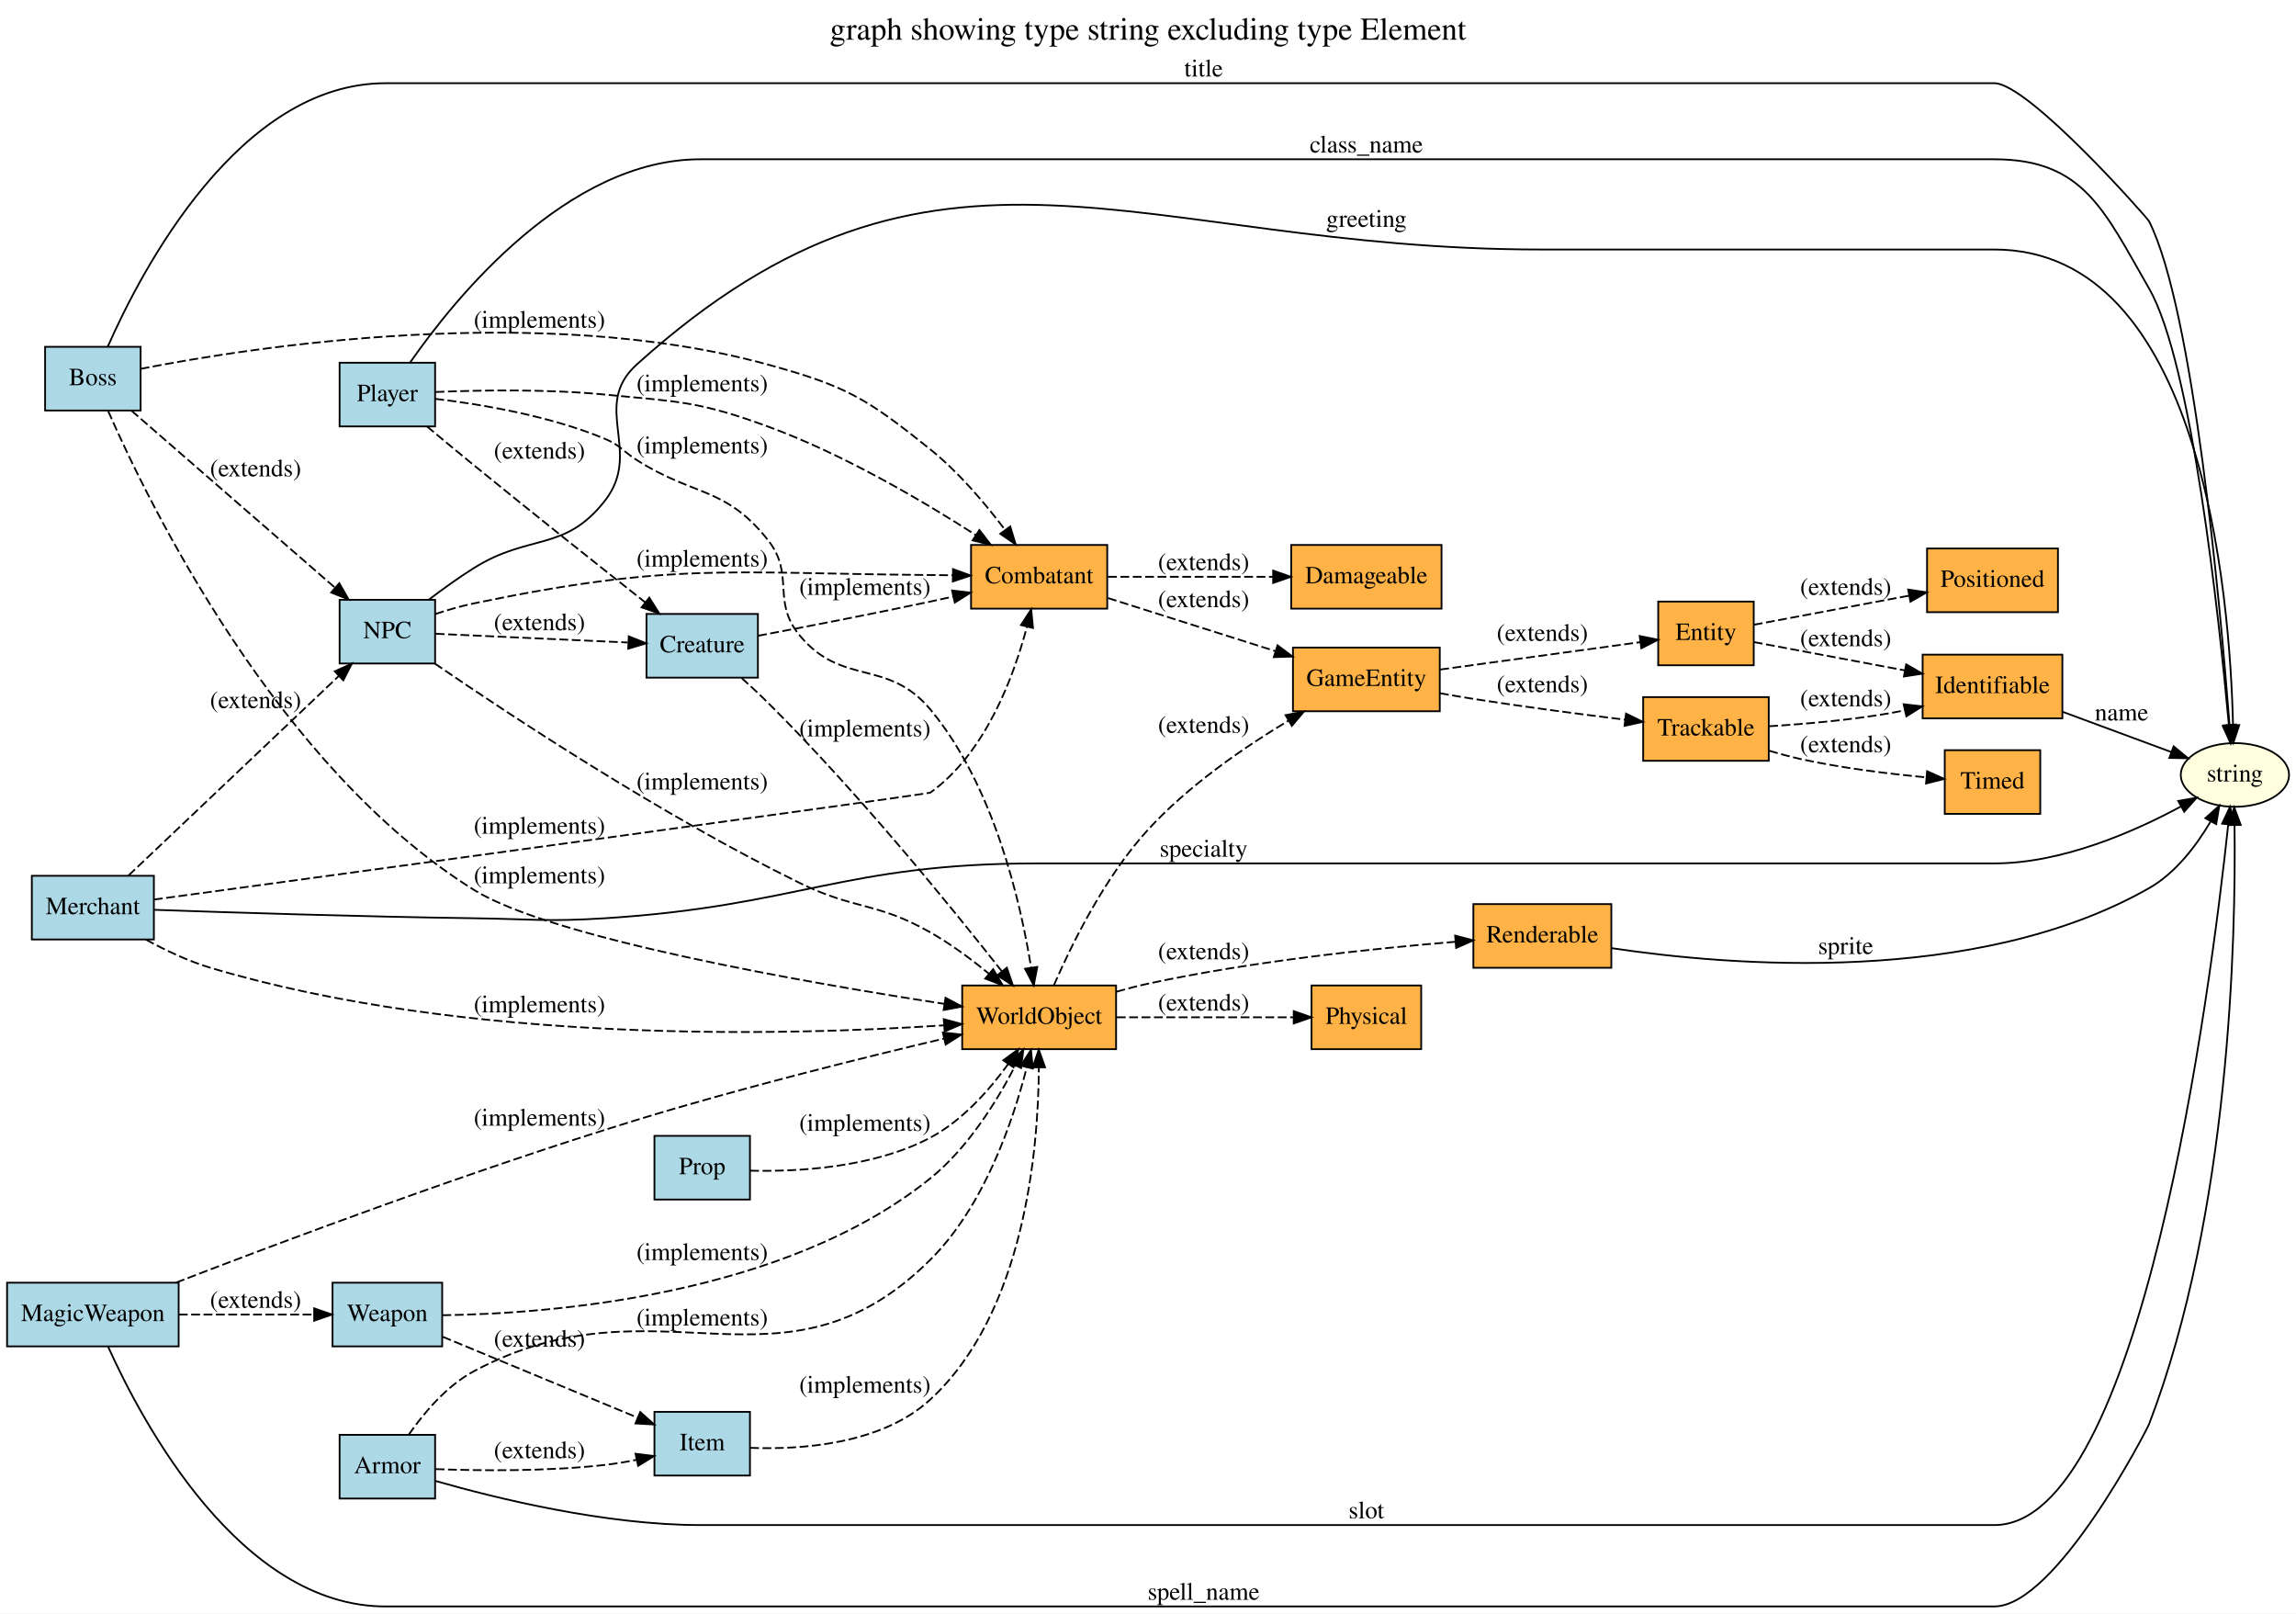
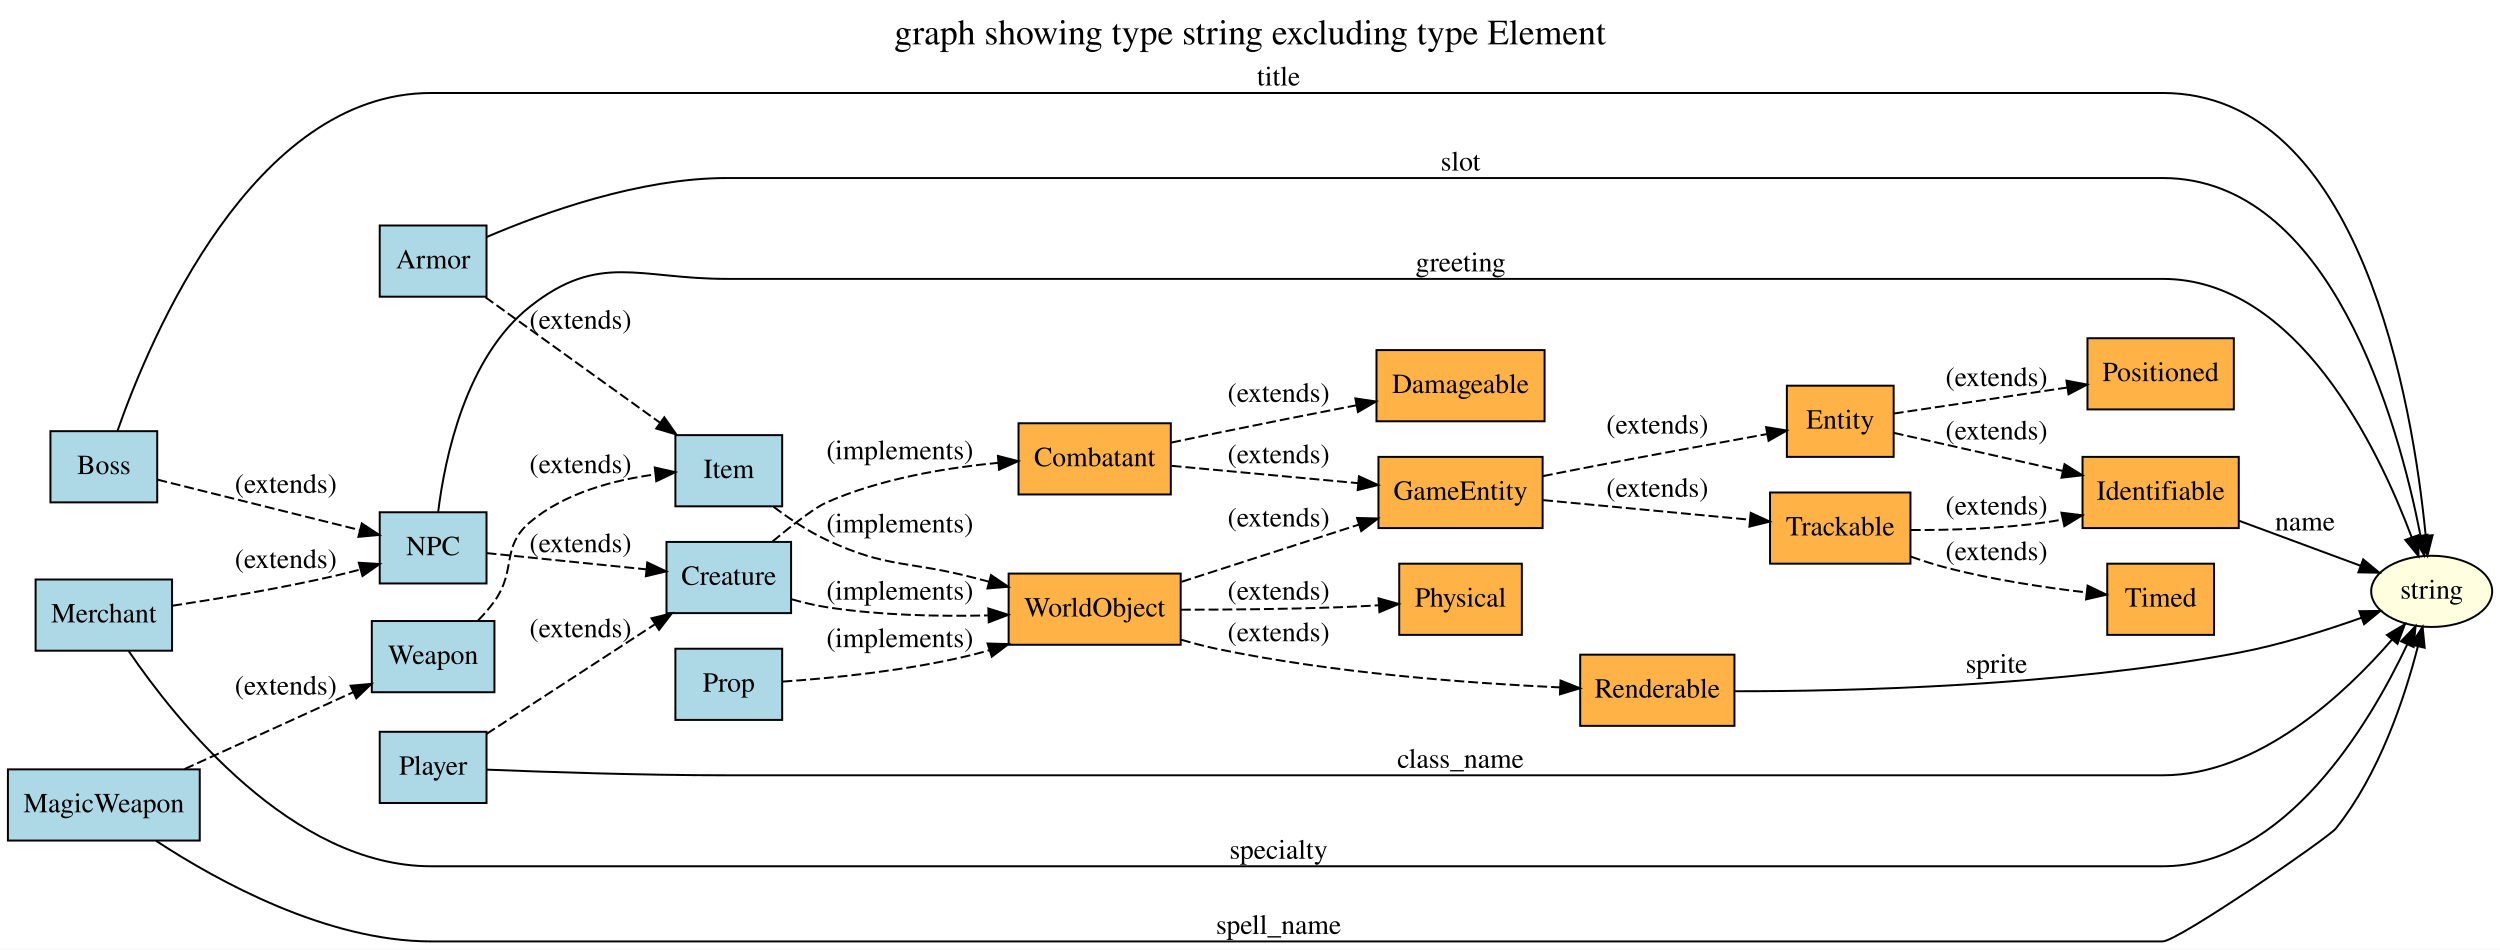
- <svg xmlns="http://www.w3.org/2000/svg" width="1298pt" height="912pt" viewBox="0.00 0.00 1298.09 912.00">
-   <g id="graph0" class="graph" transform="scale(1 1) rotate(0) translate(4 908)">
-     <polygon fill="white" stroke="transparent" points="-4,4 -4,-908 1294.09,-908 1294.09,4 -4,4" />
-     <text text-anchor="middle" x="645.05" y="-885.6" font-family="Times,serif" font-size="18.00">graph showing type string excluding type Element</text>
+ <svg xmlns="http://www.w3.org/2000/svg" width="1264pt" height="480pt" viewBox="0.00 0.00 1264.09 480.00">
+   <g id="graph0" class="graph" transform="scale(1 1) rotate(0) translate(4 476)">
+     <polygon fill="white" stroke="transparent" points="-4,4 -4,-476 1260.09,-476 1260.09,4 -4,4" />
+     <text text-anchor="middle" x="628.05" y="-453.6" font-family="Times,serif" font-size="18.00">graph showing type string excluding type Element</text>
    <g id="node1" class="node">
-       <polygon fill="#add8e6" stroke="black" points="242,-97 188,-97 188,-61 242,-61 242,-97" />
-       <text text-anchor="middle" x="215" y="-75.3" font-family="Times,serif" font-size="14.00">Armor</text>
+       <polygon fill="#add8e6" stroke="black" points="242,-362 188,-362 188,-326 242,-326 242,-362" />
+       <text text-anchor="middle" x="215" y="-340.3" font-family="Times,serif" font-size="14.00">Armor</text>
    </g>
    <g id="node9" class="node">
-       <polygon fill="#add8e6" stroke="black" points="420,-110 366,-110 366,-74 420,-74 420,-110" />
-       <text text-anchor="middle" x="393" y="-88.3" font-family="Times,serif" font-size="14.00">Item</text>
+       <polygon fill="#add8e6" stroke="black" points="391.5,-256 337.5,-256 337.5,-220 391.5,-220 391.5,-256" />
+       <text text-anchor="middle" x="364.5" y="-234.3" font-family="Times,serif" font-size="14.00">Item</text>
+     </g>
+     <g id="edge25" class="edge">
+       <path fill="none" stroke="black" stroke-dasharray="5,2" d="M241.36,-325.78C265.73,-308.26 302.74,-281.66 329.63,-262.34" />
+       <polygon fill="black" stroke="black" points="331.9,-265.02 337.98,-256.34 327.82,-259.33 331.9,-265.02" />
+       <text text-anchor="middle" x="289.5" y="-309.8" font-family="Times,serif" font-size="14.00">(extends)</text>
+     </g>
+     <g id="node22" class="node">
+       <ellipse fill="#ffffe0" stroke="black" cx="1225.55" cy="-177" rx="30.59" ry="18" />
+       <text text-anchor="middle" x="1225.55" y="-173.3" font-family="Times,serif" font-size="14.00">string</text>
+     </g>
+     <g id="edge3" class="edge">
+       <path fill="none" stroke="black" d="M242.01,-356.15C270.99,-368.55 319.57,-386 363.5,-386 363.5,-386 363.5,-386 1089.5,-386 1174.53,-386 1208.64,-262.47 1219.86,-205.35" />
+       <polygon fill="black" stroke="black" points="1223.37,-205.65 1221.76,-195.18 1216.49,-204.37 1223.37,-205.65" />
+       <text text-anchor="middle" x="734.5" y="-389.8" font-family="Times,serif" font-size="14.00">slot</text>
+     </g>
+     <g id="node2" class="node">
+       <polygon fill="#add8e6" stroke="black" points="75.5,-258 21.5,-258 21.5,-222 75.5,-222 75.5,-258" />
+       <text text-anchor="middle" x="48.5" y="-236.3" font-family="Times,serif" font-size="14.00">Boss</text>
+     </g>
+     <g id="node12" class="node">
+       <polygon fill="#add8e6" stroke="black" points="242,-217 188,-217 188,-181 242,-181 242,-217" />
+       <text text-anchor="middle" x="215" y="-195.3" font-family="Times,serif" font-size="14.00">NPC</text>
+     </g>
+     <g id="edge29" class="edge">
+       <path fill="none" stroke="black" stroke-dasharray="5,2" d="M75.57,-233.5C103.16,-226.63 146.91,-215.72 177.83,-208.01" />
+       <polygon fill="black" stroke="black" points="178.93,-211.35 187.78,-205.53 177.23,-204.56 178.93,-211.35" />
+       <text text-anchor="middle" x="140.5" y="-226.8" font-family="Times,serif" font-size="14.00">(extends)</text>
+     </g>
+     <g id="edge7" class="edge">
+       <path fill="none" stroke="black" d="M55.38,-258.12C71.98,-305.43 123.95,-429 214,-429 214,-429 214,-429 1089.5,-429 1190.12,-429 1216.07,-270.99 1222.51,-205.21" />
+       <polygon fill="black" stroke="black" points="1226.01,-205.4 1223.41,-195.12 1219.03,-204.77 1226.01,-205.4" />
+       <text text-anchor="middle" x="642.5" y="-432.8" font-family="Times,serif" font-size="14.00">title</text>
+     </g>
+     <g id="node3" class="node">
+       <polygon fill="#ffb347" stroke="black" points="588,-262 511,-262 511,-226 588,-226 588,-262" />
+       <text text-anchor="middle" x="549.5" y="-240.3" font-family="Times,serif" font-size="14.00">Combatant</text>
+     </g>
+     <g id="node5" class="node">
+       <polygon fill="#ffb347" stroke="black" points="777,-299 692,-299 692,-263 777,-263 777,-299" />
+       <text text-anchor="middle" x="734.5" y="-277.3" font-family="Times,serif" font-size="14.00">Damageable</text>
+     </g>
+     <g id="edge19" class="edge">
+       <path fill="none" stroke="black" stroke-dasharray="5,2" d="M588.24,-252.22C595.77,-253.83 603.63,-255.49 611,-257 634.18,-261.76 659.88,-266.83 681.72,-271.07" />
+       <polygon fill="black" stroke="black" points="681.31,-274.56 691.79,-273.02 682.64,-267.68 681.31,-274.56" />
+       <text text-anchor="middle" x="642.5" y="-272.8" font-family="Times,serif" font-size="14.00">(extends)</text>
+     </g>
+     <g id="node7" class="node">
+       <polygon fill="#ffb347" stroke="black" points="776,-245 693,-245 693,-209 776,-209 776,-245" />
+       <text text-anchor="middle" x="734.5" y="-223.3" font-family="Times,serif" font-size="14.00">GameEntity</text>
+     </g>
+     <g id="edge18" class="edge">
+       <path fill="none" stroke="black" stroke-dasharray="5,2" d="M588.42,-240.48C615.67,-237.95 652.71,-234.5 682.55,-231.73" />
+       <polygon fill="black" stroke="black" points="683.14,-235.19 692.77,-230.78 682.49,-228.22 683.14,-235.19" />
+       <text text-anchor="middle" x="642.5" y="-241.8" font-family="Times,serif" font-size="14.00">(extends)</text>
+     </g>
+     <g id="node4" class="node">
+       <polygon fill="#add8e6" stroke="black" points="396,-202 333,-202 333,-166 396,-166 396,-202" />
+       <text text-anchor="middle" x="364.5" y="-180.3" font-family="Times,serif" font-size="14.00">Creature</text>
+     </g>
+     <g id="edge21" class="edge">
+       <path fill="none" stroke="black" stroke-dasharray="5,2" d="M386.54,-202.18C396.73,-210.63 408.02,-219.38 414,-222 441.26,-233.96 474.21,-239.47 500.67,-241.99" />
+       <polygon fill="black" stroke="black" points="500.58,-245.5 510.84,-242.85 501.16,-238.52 500.58,-245.5" />
+       <text text-anchor="middle" x="451" y="-243.8" font-family="Times,serif" font-size="14.00">(implements)</text>
+     </g>
+     <g id="node21" class="node">
+       <polygon fill="#ffb347" stroke="black" points="593,-186 506,-186 506,-150 593,-150 593,-186" />
+       <text text-anchor="middle" x="549.5" y="-164.3" font-family="Times,serif" font-size="14.00">WorldObject</text>
+     </g>
+     <g id="edge22" class="edge">
+       <path fill="none" stroke="black" stroke-dasharray="5,2" d="M396.23,-173.02C402.06,-171.36 408.16,-169.9 414,-169 440.65,-164.87 470.63,-164.26 495.51,-164.84" />
+       <polygon fill="black" stroke="black" points="495.74,-168.35 505.84,-165.16 495.95,-161.35 495.74,-168.35" />
+       <text text-anchor="middle" x="451" y="-172.8" font-family="Times,serif" font-size="14.00">(implements)</text>
+     </g>
+     <g id="node6" class="node">
+       <polygon fill="#ffb347" stroke="black" points="953.5,-281 899.5,-281 899.5,-245 953.5,-245 953.5,-281" />
+       <text text-anchor="middle" x="926.5" y="-259.3" font-family="Times,serif" font-size="14.00">Entity</text>
+     </g>
+     <g id="node8" class="node">
+       <polygon fill="#ffb347" stroke="black" points="1128,-245 1049,-245 1049,-209 1128,-209 1128,-245" />
+       <text text-anchor="middle" x="1088.5" y="-223.3" font-family="Times,serif" font-size="14.00">Identifiable</text>
+     </g>
+     <g id="edge9" class="edge">
+       <path fill="none" stroke="black" stroke-dasharray="5,2" d="M953.56,-257.14C976.59,-251.95 1010.78,-244.26 1038.85,-237.95" />
+       <polygon fill="black" stroke="black" points="1039.9,-241.3 1048.89,-235.69 1038.36,-234.47 1039.9,-241.3" />
+       <text text-anchor="middle" x="1005.5" y="-253.8" font-family="Times,serif" font-size="14.00">(extends)</text>
+     </g>
+     <g id="node15" class="node">
+       <polygon fill="#ffb347" stroke="black" points="1125.5,-305 1051.5,-305 1051.5,-269 1125.5,-269 1125.5,-305" />
+       <text text-anchor="middle" x="1088.5" y="-283.3" font-family="Times,serif" font-size="14.00">Positioned</text>
+     </g>
+     <g id="edge10" class="edge">
+       <path fill="none" stroke="black" stroke-dasharray="5,2" d="M953.56,-266.91C977.22,-270.46 1012.66,-275.77 1041.15,-280.05" />
+       <polygon fill="black" stroke="black" points="1040.88,-283.55 1051.29,-281.57 1041.92,-276.62 1040.88,-283.55" />
+       <text text-anchor="middle" x="1005.5" y="-280.8" font-family="Times,serif" font-size="14.00">(extends)</text>
+     </g>
+     <g id="edge13" class="edge">
+       <path fill="none" stroke="black" stroke-dasharray="5,2" d="M776.13,-235.29C782.44,-236.55 788.9,-237.82 795,-239 826.95,-245.16 863.37,-251.83 889.6,-256.57" />
+       <polygon fill="black" stroke="black" points="889.01,-260.02 899.48,-258.35 890.26,-253.13 889.01,-260.02" />
+       <text text-anchor="middle" x="834" y="-256.8" font-family="Times,serif" font-size="14.00">(extends)</text>
+     </g>
+     <g id="node19" class="node">
+       <polygon fill="#ffb347" stroke="black" points="962,-227 891,-227 891,-191 962,-191 962,-227" />
+       <text text-anchor="middle" x="926.5" y="-205.3" font-family="Times,serif" font-size="14.00">Trackable</text>
+     </g>
+     <g id="edge14" class="edge">
+       <path fill="none" stroke="black" stroke-dasharray="5,2" d="M776.26,-223.14C806.92,-220.23 848.92,-216.25 880.56,-213.26" />
+       <polygon fill="black" stroke="black" points="881.23,-216.71 890.86,-212.28 880.57,-209.74 881.23,-216.71" />
+       <text text-anchor="middle" x="834" y="-224.8" font-family="Times,serif" font-size="14.00">(extends)</text>
+     </g>
+     <g id="edge1" class="edge">
+       <path fill="none" stroke="black" d="M1128.2,-212.67C1147.58,-205.5 1170.86,-196.88 1189.68,-189.91" />
+       <polygon fill="black" stroke="black" points="1190.91,-193.19 1199.07,-186.43 1188.48,-186.62 1190.91,-193.19" />
+       <text text-anchor="middle" x="1161.5" y="-207.8" font-family="Times,serif" font-size="14.00">name</text>
+     </g>
+     <g id="edge20" class="edge">
+       <path fill="none" stroke="black" stroke-dasharray="5,2" d="M387.11,-219.76C395.14,-213.71 404.6,-207.41 414,-203 444.75,-188.59 455.14,-192.56 488,-184 490.62,-183.32 493.3,-182.62 496.01,-181.91" />
+       <polygon fill="black" stroke="black" points="497.09,-185.24 505.87,-179.31 495.31,-178.47 497.09,-185.24" />
+       <text text-anchor="middle" x="451" y="-206.8" font-family="Times,serif" font-size="14.00">(implements)</text>
+     </g>
+     <g id="node10" class="node">
+       <polygon fill="#add8e6" stroke="black" points="97,-87 0,-87 0,-51 97,-51 97,-87" />
+       <text text-anchor="middle" x="48.5" y="-65.3" font-family="Times,serif" font-size="14.00">MagicWeapon</text>
+     </g>
+     <g id="node20" class="node">
+       <polygon fill="#add8e6" stroke="black" points="246,-162 184,-162 184,-126 246,-126 246,-162" />
+       <text text-anchor="middle" x="215" y="-140.3" font-family="Times,serif" font-size="14.00">Weapon</text>
+     </g>
+     <g id="edge28" class="edge">
+       <path fill="none" stroke="black" stroke-dasharray="5,2" d="M89.32,-87.16C115.23,-98.97 148.89,-114.31 174.7,-126.08" />
+       <polygon fill="black" stroke="black" points="173.27,-129.28 183.82,-130.24 176.18,-122.91 173.27,-129.28" />
+       <text text-anchor="middle" x="140.5" y="-124.8" font-family="Times,serif" font-size="14.00">(extends)</text>
+     </g>
+     <g id="edge6" class="edge">
+       <path fill="none" stroke="black" d="M74.9,-50.87C106.09,-30.43 161.35,0 214,0 214,0 214,0 1089.5,0 1097.32,0 1173.38,-52.51 1177,-57 1198.98,-84.31 1211.85,-123.06 1218.54,-149.06" />
+       <polygon fill="black" stroke="black" points="1215.2,-150.13 1220.96,-159.02 1222,-148.48 1215.2,-150.13" />
+       <text text-anchor="middle" x="642.5" y="-3.8" font-family="Times,serif" font-size="14.00">spell_name</text>
+     </g>
+     <g id="node11" class="node">
+       <polygon fill="#add8e6" stroke="black" points="83,-183 14,-183 14,-147 83,-147 83,-183" />
+       <text text-anchor="middle" x="48.5" y="-161.3" font-family="Times,serif" font-size="14.00">Merchant</text>
+     </g>
+     <g id="edge30" class="edge">
+       <path fill="none" stroke="black" stroke-dasharray="5,2" d="M83.1,-169.73C106.48,-173.28 138.31,-178.61 166,-185 169.93,-185.91 174.02,-186.95 178.07,-188.04" />
+       <polygon fill="black" stroke="black" points="177.41,-191.49 187.98,-190.83 179.3,-184.75 177.41,-191.49" />
+       <text text-anchor="middle" x="140.5" y="-188.8" font-family="Times,serif" font-size="14.00">(extends)</text>
+     </g>
+     <g id="edge8" class="edge">
+       <path fill="none" stroke="black" d="M61.08,-146.8C85.03,-111.69 143.64,-38 214,-38 214,-38 214,-38 1089.5,-38 1151.36,-38 1194.02,-109.68 1213.15,-150.1" />
+       <polygon fill="black" stroke="black" points="1210.06,-151.76 1217.4,-159.4 1216.43,-148.85 1210.06,-151.76" />
+       <text text-anchor="middle" x="642.5" y="-41.8" font-family="Times,serif" font-size="14.00">specialty</text>
    </g>
    <g id="edge26" class="edge">
-       <path fill="none" stroke="black" stroke-dasharray="5,2" d="M242.28,-77.63C267.05,-76.71 305.17,-76.26 338,-80 343.87,-80.67 350.03,-81.71 356.01,-82.9" />
-       <polygon fill="black" stroke="black" points="355.31,-86.33 365.82,-85.02 356.78,-79.49 355.31,-86.33" />
-       <text text-anchor="middle" x="301" y="-83.8" font-family="Times,serif" font-size="14.00">(extends)</text>
-     </g>
-     <g id="node21" class="node">
-       <polygon fill="#ffb347" stroke="black" points="627,-351 540,-351 540,-315 627,-315 627,-351" />
-       <text text-anchor="middle" x="583.5" y="-329.3" font-family="Times,serif" font-size="14.00">WorldObject</text>
+       <path fill="none" stroke="black" stroke-dasharray="5,2" d="M242.03,-196.35C264.35,-194.08 296.88,-190.78 322.66,-188.15" />
+       <polygon fill="black" stroke="black" points="323.29,-191.61 332.89,-187.11 322.58,-184.64 323.29,-191.61" />
+       <text text-anchor="middle" x="289.5" y="-196.8" font-family="Times,serif" font-size="14.00">(extends)</text>
+     </g>
+     <g id="edge4" class="edge">
+       <path fill="none" stroke="black" d="M217.56,-217.26C220.94,-244.51 231.48,-295.34 264,-321 299.06,-348.66 318.84,-335 363.5,-335 363.5,-335 363.5,-335 1089.5,-335 1157.43,-335 1198.49,-249.55 1215.45,-204.33" />
+       <polygon fill="black" stroke="black" points="1218.79,-205.41 1218.89,-194.82 1212.2,-203.03 1218.79,-205.41" />
+       <text text-anchor="middle" x="734.5" y="-338.8" font-family="Times,serif" font-size="14.00">greeting</text>
+     </g>
+     <g id="node13" class="node">
+       <polygon fill="#ffb347" stroke="black" points="765.5,-191 703.5,-191 703.5,-155 765.5,-155 765.5,-191" />
+       <text text-anchor="middle" x="734.5" y="-169.3" font-family="Times,serif" font-size="14.00">Physical</text>
+     </g>
+     <g id="node14" class="node">
+       <polygon fill="#add8e6" stroke="black" points="242,-106 188,-106 188,-70 242,-70 242,-106" />
+       <text text-anchor="middle" x="215" y="-84.3" font-family="Times,serif" font-size="14.00">Player</text>
    </g>
    <g id="edge27" class="edge">
-       <path fill="none" stroke="black" stroke-dasharray="5,2" d="M227.1,-97.11C235.61,-109.35 248.51,-124.72 264,-133 368.1,-188.65 438.3,-112.78 522,-196 552.35,-226.17 568.68,-274.18 576.48,-304.62" />
-       <polygon fill="black" stroke="black" points="573.13,-305.69 578.89,-314.59 579.94,-304.05 573.13,-305.69" />
-       <text text-anchor="middle" x="393" y="-158.8" font-family="Times,serif" font-size="14.00">(implements)</text>
-     </g>
-     <g id="node22" class="node">
-       <ellipse fill="#ffffe0" stroke="black" cx="1259.55" cy="-470" rx="30.59" ry="18" />
-       <text text-anchor="middle" x="1259.55" y="-466.3" font-family="Times,serif" font-size="14.00">string</text>
-     </g>
-     <g id="edge3" class="edge">
-       <path fill="none" stroke="black" d="M242.25,-70.93C276.39,-61.16 338.06,-46 392,-46 392,-46 392,-46 1123.5,-46 1206.91,-46 1245.69,-347.65 1255.79,-442.09" />
-       <polygon fill="black" stroke="black" points="1252.31,-442.47 1256.83,-452.05 1259.27,-441.74 1252.31,-442.47" />
-       <text text-anchor="middle" x="768.5" y="-49.8" font-family="Times,serif" font-size="14.00">slot</text>
-     </g>
-     <g id="node2" class="node">
-       <polygon fill="#add8e6" stroke="black" points="75.5,-712 21.5,-712 21.5,-676 75.5,-676 75.5,-712" />
-       <text text-anchor="middle" x="48.5" y="-690.3" font-family="Times,serif" font-size="14.00">Boss</text>
-     </g>
-     <g id="node3" class="node">
-       <polygon fill="#ffb347" stroke="black" points="622,-600 545,-600 545,-564 622,-564 622,-600" />
-       <text text-anchor="middle" x="583.5" y="-578.3" font-family="Times,serif" font-size="14.00">Combatant</text>
-     </g>
-     <g id="edge37" class="edge">
-       <path fill="none" stroke="black" stroke-dasharray="5,2" d="M75.5,-699.54C137.99,-711.78 300.96,-737.38 430,-702 474.48,-689.81 486.04,-682.87 522,-654 538.18,-641.01 553.2,-623.18 564.23,-608.51" />
-       <polygon fill="black" stroke="black" points="567.16,-610.44 570.24,-600.3 561.51,-606.3 567.16,-610.44" />
-       <text text-anchor="middle" x="301" y="-722.8" font-family="Times,serif" font-size="14.00">(implements)</text>
-     </g>
-     <g id="node12" class="node">
-       <polygon fill="#add8e6" stroke="black" points="242,-569 188,-569 188,-533 242,-533 242,-569" />
-       <text text-anchor="middle" x="215" y="-547.3" font-family="Times,serif" font-size="14.00">NPC</text>
-     </g>
-     <g id="edge36" class="edge">
-       <path fill="none" stroke="black" stroke-dasharray="5,2" d="M70.33,-675.89C99.42,-650.6 152.33,-604.61 185.18,-576.05" />
-       <polygon fill="black" stroke="black" points="187.83,-578.39 193.08,-569.19 183.23,-573.11 187.83,-578.39" />
-       <text text-anchor="middle" x="140.5" y="-638.8" font-family="Times,serif" font-size="14.00">(extends)</text>
-     </g>
-     <g id="edge38" class="edge">
-       <path fill="none" stroke="black" stroke-dasharray="5,2" d="M57.16,-675.7C79.96,-623.65 152.83,-474.11 264,-405 307.94,-377.68 451.18,-352.71 529.75,-340.63" />
-       <polygon fill="black" stroke="black" points="530.56,-344.05 539.92,-339.08 529.51,-337.13 530.56,-344.05" />
-       <text text-anchor="middle" x="301" y="-408.8" font-family="Times,serif" font-size="14.00">(implements)</text>
-     </g>
-     <g id="edge7" class="edge">
-       <path fill="none" stroke="black" d="M56.97,-712.19C76.08,-755.47 131.18,-861 214,-861 214,-861 214,-861 1123.5,-861 1142.84,-861 1210.12,-784.75 1211,-783 1236.13,-733.28 1251.28,-566.04 1256.49,-498.57" />
-       <polygon fill="black" stroke="black" points="1260.01,-498.51 1257.27,-488.27 1253.03,-497.98 1260.01,-498.51" />
-       <text text-anchor="middle" x="676.5" y="-864.8" font-family="Times,serif" font-size="14.00">title</text>
-     </g>
-     <g id="node5" class="node">
-       <polygon fill="#ffb347" stroke="black" points="811,-600 726,-600 726,-564 811,-564 811,-600" />
-       <text text-anchor="middle" x="768.5" y="-578.3" font-family="Times,serif" font-size="14.00">Damageable</text>
-     </g>
-     <g id="edge19" class="edge">
-       <path fill="none" stroke="black" stroke-dasharray="5,2" d="M622.42,-582C649.39,-582 685.95,-582 715.62,-582" />
-       <polygon fill="black" stroke="black" points="715.8,-585.5 725.8,-582 715.8,-578.5 715.8,-585.5" />
-       <text text-anchor="middle" x="676.5" y="-585.8" font-family="Times,serif" font-size="14.00">(extends)</text>
-     </g>
-     <g id="node7" class="node">
-       <polygon fill="#ffb347" stroke="black" points="810,-542 727,-542 727,-506 810,-506 810,-542" />
-       <text text-anchor="middle" x="768.5" y="-520.3" font-family="Times,serif" font-size="14.00">GameEntity</text>
-     </g>
-     <g id="edge18" class="edge">
-       <path fill="none" stroke="black" stroke-dasharray="5,2" d="M622.42,-569.98C649.79,-561.31 687.04,-549.5 716.94,-540.03" />
-       <polygon fill="black" stroke="black" points="718.3,-543.27 726.77,-536.91 716.18,-536.59 718.3,-543.27" />
-       <text text-anchor="middle" x="676.5" y="-564.8" font-family="Times,serif" font-size="14.00">(extends)</text>
-     </g>
-     <g id="node4" class="node">
-       <polygon fill="#add8e6" stroke="black" points="424.5,-561 361.5,-561 361.5,-525 424.5,-525 424.5,-561" />
-       <text text-anchor="middle" x="393" y="-539.3" font-family="Times,serif" font-size="14.00">Creature</text>
-     </g>
-     <g id="edge21" class="edge">
-       <path fill="none" stroke="black" stroke-dasharray="5,2" d="M424.58,-548.67C450.55,-553.55 488.78,-560.92 522,-568 526.15,-568.89 530.46,-569.83 534.77,-570.79" />
-       <polygon fill="black" stroke="black" points="534.26,-574.27 544.79,-573.06 535.8,-567.44 534.26,-574.27" />
-       <text text-anchor="middle" x="485" y="-571.8" font-family="Times,serif" font-size="14.00">(implements)</text>
-     </g>
-     <g id="edge22" class="edge">
-       <path fill="none" stroke="black" stroke-dasharray="5,2" d="M415.3,-524.77C420.22,-520.36 425.37,-515.6 430,-511 481.06,-460.3 534.34,-394.72 562.41,-359" />
-       <polygon fill="black" stroke="black" points="565.26,-361.04 568.67,-351.01 559.75,-356.73 565.26,-361.04" />
-       <text text-anchor="middle" x="485" y="-491.8" font-family="Times,serif" font-size="14.00">(implements)</text>
-     </g>
-     <g id="node6" class="node">
-       <polygon fill="#ffb347" stroke="black" points="987.5,-568 933.5,-568 933.5,-532 987.5,-532 987.5,-568" />
-       <text text-anchor="middle" x="960.5" y="-546.3" font-family="Times,serif" font-size="14.00">Entity</text>
-     </g>
-     <g id="node8" class="node">
-       <polygon fill="#ffb347" stroke="black" points="1162,-538 1083,-538 1083,-502 1162,-502 1162,-538" />
-       <text text-anchor="middle" x="1122.5" y="-516.3" font-family="Times,serif" font-size="14.00">Identifiable</text>
-     </g>
-     <g id="edge9" class="edge">
-       <path fill="none" stroke="black" stroke-dasharray="5,2" d="M987.56,-545.11C1010.59,-540.8 1044.78,-534.38 1072.85,-529.12" />
-       <polygon fill="black" stroke="black" points="1073.7,-532.52 1082.89,-527.24 1072.41,-525.64 1073.7,-532.52" />
-       <text text-anchor="middle" x="1039.5" y="-542.8" font-family="Times,serif" font-size="14.00">(extends)</text>
-     </g>
-     <g id="node15" class="node">
-       <polygon fill="#ffb347" stroke="black" points="1159.5,-598 1085.5,-598 1085.5,-562 1159.5,-562 1159.5,-598" />
-       <text text-anchor="middle" x="1122.5" y="-576.3" font-family="Times,serif" font-size="14.00">Positioned</text>
-     </g>
-     <g id="edge10" class="edge">
-       <path fill="none" stroke="black" stroke-dasharray="5,2" d="M987.56,-554.89C1011.22,-559.32 1046.66,-565.97 1075.15,-571.31" />
-       <polygon fill="black" stroke="black" points="1074.82,-574.81 1085.29,-573.21 1076.11,-567.93 1074.82,-574.81" />
-       <text text-anchor="middle" x="1039.5" y="-571.8" font-family="Times,serif" font-size="14.00">(extends)</text>
-     </g>
-     <g id="edge13" class="edge">
-       <path fill="none" stroke="black" stroke-dasharray="5,2" d="M810.26,-529.58C843.91,-534.18 891.21,-540.66 923.49,-545.07" />
-       <polygon fill="black" stroke="black" points="923.02,-548.54 933.4,-546.43 923.97,-541.6 923.02,-548.54" />
-       <text text-anchor="middle" x="868" y="-545.8" font-family="Times,serif" font-size="14.00">(extends)</text>
-     </g>
-     <g id="node19" class="node">
-       <polygon fill="#ffb347" stroke="black" points="996,-514 925,-514 925,-478 996,-478 996,-514" />
-       <text text-anchor="middle" x="960.5" y="-492.3" font-family="Times,serif" font-size="14.00">Trackable</text>
-     </g>
-     <g id="edge14" class="edge">
-       <path fill="none" stroke="black" stroke-dasharray="5,2" d="M810.1,-516.2C816.42,-515.07 822.88,-513.96 829,-513 857.47,-508.52 889.56,-504.33 914.79,-501.23" />
-       <polygon fill="black" stroke="black" points="915.3,-504.69 924.81,-500.01 914.46,-497.74 915.3,-504.69" />
-       <text text-anchor="middle" x="868" y="-516.8" font-family="Times,serif" font-size="14.00">(extends)</text>
-     </g>
-     <g id="edge1" class="edge">
-       <path fill="none" stroke="black" d="M1162.2,-505.67C1181.58,-498.5 1204.86,-489.88 1223.68,-482.91" />
-       <polygon fill="black" stroke="black" points="1224.91,-486.19 1233.07,-479.43 1222.48,-479.62 1224.91,-486.19" />
-       <text text-anchor="middle" x="1195.5" y="-500.8" font-family="Times,serif" font-size="14.00">name</text>
-     </g>
-     <g id="edge20" class="edge">
-       <path fill="none" stroke="black" stroke-dasharray="5,2" d="M420.1,-89.65C448.76,-88.57 494.38,-91.51 522,-117 575.25,-166.15 583.06,-257.97 583.34,-304.46" />
-       <polygon fill="black" stroke="black" points="579.84,-304.71 583.29,-314.72 586.84,-304.74 579.84,-304.71" />
-       <text text-anchor="middle" x="485" y="-120.8" font-family="Times,serif" font-size="14.00">(implements)</text>
-     </g>
-     <g id="node10" class="node">
-       <polygon fill="#add8e6" stroke="black" points="97,-183 0,-183 0,-147 97,-147 97,-183" />
-       <text text-anchor="middle" x="48.5" y="-161.3" font-family="Times,serif" font-size="14.00">MagicWeapon</text>
-     </g>
-     <g id="node20" class="node">
-       <polygon fill="#add8e6" stroke="black" points="246,-183 184,-183 184,-147 246,-147 246,-183" />
-       <text text-anchor="middle" x="215" y="-161.3" font-family="Times,serif" font-size="14.00">Weapon</text>
-     </g>
-     <g id="edge34" class="edge">
-       <path fill="none" stroke="black" stroke-dasharray="5,2" d="M97.08,-165C121.27,-165 150.36,-165 173.47,-165" />
-       <polygon fill="black" stroke="black" points="173.63,-168.5 183.63,-165 173.63,-161.5 173.63,-168.5" />
-       <text text-anchor="middle" x="140.5" y="-168.8" font-family="Times,serif" font-size="14.00">(extends)</text>
-     </g>
-     <g id="edge35" class="edge">
-       <path fill="none" stroke="black" stroke-dasharray="5,2" d="M95.52,-183.05C155.09,-206.05 262.36,-246.28 356,-275 414.93,-293.08 483.65,-310.12 529.8,-320.99" />
-       <polygon fill="black" stroke="black" points="529.05,-324.41 539.59,-323.28 530.65,-317.59 529.05,-324.41" />
-       <text text-anchor="middle" x="301" y="-271.8" font-family="Times,serif" font-size="14.00">(implements)</text>
-     </g>
-     <g id="edge6" class="edge">
-       <path fill="none" stroke="black" d="M57.17,-146.71C76.56,-103.75 131.89,0 214,0 214,0 214,0 1123.5,0 1158.45,0 1209.94,-100.23 1211,-103 1256.82,-222.39 1260.13,-378 1259.34,-441.32" />
-       <polygon fill="black" stroke="black" points="1255.83,-441.64 1259.16,-451.7 1262.83,-441.76 1255.83,-441.64" />
-       <text text-anchor="middle" x="676.5" y="-3.8" font-family="Times,serif" font-size="14.00">spell_name</text>
-     </g>
-     <g id="node11" class="node">
-       <polygon fill="#add8e6" stroke="black" points="83,-413 14,-413 14,-377 83,-377 83,-413" />
-       <text text-anchor="middle" x="48.5" y="-391.3" font-family="Times,serif" font-size="14.00">Merchant</text>
-     </g>
-     <g id="edge40" class="edge">
-       <path fill="none" stroke="black" stroke-dasharray="5,2" d="M83.01,-399.56C190.68,-414.21 520.87,-459.19 522,-460 553.11,-482.38 569.08,-525.33 576.61,-553.83" />
-       <polygon fill="black" stroke="black" points="573.23,-554.73 579.01,-563.61 580.02,-553.06 573.23,-554.73" />
-       <text text-anchor="middle" x="301" y="-436.8" font-family="Times,serif" font-size="14.00">(implements)</text>
-     </g>
-     <g id="edge39" class="edge">
-       <path fill="none" stroke="black" stroke-dasharray="5,2" d="M68.69,-413.2C98.04,-441.03 154.14,-494.24 187.4,-525.77" />
-       <polygon fill="black" stroke="black" points="185.27,-528.57 194.93,-532.92 190.08,-523.49 185.27,-528.57" />
-       <text text-anchor="middle" x="140.5" y="-507.8" font-family="Times,serif" font-size="14.00">(extends)</text>
-     </g>
-     <g id="edge41" class="edge">
-       <path fill="none" stroke="black" stroke-dasharray="5,2" d="M78.49,-376.94C89.53,-370.89 102.48,-364.73 115,-361 260.23,-317.73 441.78,-322.62 529.79,-328.48" />
-       <polygon fill="black" stroke="black" points="529.58,-331.98 539.8,-329.18 530.06,-325 529.58,-331.98" />
-       <text text-anchor="middle" x="301" y="-335.8" font-family="Times,serif" font-size="14.00">(implements)</text>
-     </g>
-     <g id="edge8" class="edge">
-       <path fill="none" stroke="black" d="M83.3,-393.76C125.56,-392.28 200.12,-389.89 264,-389 296.89,-388.54 305.18,-386.93 338,-389 447.32,-395.9 472.96,-420 582.5,-420 582.5,-420 582.5,-420 1123.5,-420 1161.74,-420 1202.5,-437.85 1229.11,-452.22" />
-       <polygon fill="black" stroke="black" points="1227.47,-455.31 1237.91,-457.12 1230.88,-449.2 1227.47,-455.31" />
-       <text text-anchor="middle" x="676.5" y="-423.8" font-family="Times,serif" font-size="14.00">specialty</text>
-     </g>
-     <g id="edge29" class="edge">
-       <path fill="none" stroke="black" stroke-dasharray="5,2" d="M242.1,-560.94C249.12,-563.27 256.77,-565.5 264,-567 376.5,-590.3 407.12,-583.95 522,-583 526.14,-582.97 530.43,-582.92 534.74,-582.86" />
-       <polygon fill="black" stroke="black" points="534.79,-586.36 544.74,-582.72 534.69,-579.36 534.79,-586.36" />
-       <text text-anchor="middle" x="393" y="-587.8" font-family="Times,serif" font-size="14.00">(implements)</text>
-     </g>
-     <g id="edge28" class="edge">
-       <path fill="none" stroke="black" stroke-dasharray="5,2" d="M242.35,-549.8C271.08,-548.5 317.42,-546.39 350.93,-544.87" />
-       <polygon fill="black" stroke="black" points="351.49,-548.35 361.32,-544.39 351.17,-541.35 351.49,-548.35" />
-       <text text-anchor="middle" x="301" y="-551.8" font-family="Times,serif" font-size="14.00">(extends)</text>
-     </g>
-     <g id="edge30" class="edge">
-       <path fill="none" stroke="black" stroke-dasharray="5,2" d="M241.87,-532.93C283.79,-504.17 369.76,-447.33 448,-409 479.58,-393.53 491.42,-398.36 522,-381 533.48,-374.49 545.07,-365.88 555,-357.76" />
-       <polygon fill="black" stroke="black" points="557.51,-360.23 562.91,-351.11 553,-354.87 557.51,-360.23" />
-       <text text-anchor="middle" x="393" y="-461.8" font-family="Times,serif" font-size="14.00">(implements)</text>
-     </g>
-     <g id="edge4" class="edge">
-       <path fill="none" stroke="black" d="M238.39,-569.03C246.28,-575.04 255.35,-581.59 264,-587 295.35,-606.61 315.24,-595.86 338,-625 359.63,-652.7 329.9,-678.46 356,-702 526.01,-855.33 638.06,-767 867,-767 867,-767 867,-767 1123.5,-767 1240.92,-767 1256.73,-572.24 1258.49,-498.15" />
-       <polygon fill="black" stroke="black" points="1261.99,-498.19 1258.66,-488.13 1254.99,-498.07 1261.99,-498.19" />
-       <text text-anchor="middle" x="768.5" y="-779.8" font-family="Times,serif" font-size="14.00">greeting</text>
-     </g>
-     <g id="node13" class="node">
-       <polygon fill="#ffb347" stroke="black" points="799.5,-351 737.5,-351 737.5,-315 799.5,-315 799.5,-351" />
-       <text text-anchor="middle" x="768.5" y="-329.3" font-family="Times,serif" font-size="14.00">Physical</text>
-     </g>
-     <g id="node14" class="node">
-       <polygon fill="#add8e6" stroke="black" points="242,-703 188,-703 188,-667 242,-667 242,-703" />
-       <text text-anchor="middle" x="215" y="-681.3" font-family="Times,serif" font-size="14.00">Player</text>
-     </g>
-     <g id="edge32" class="edge">
-       <path fill="none" stroke="black" stroke-dasharray="5,2" d="M242.25,-686.46C267,-687.49 305.11,-688.19 338,-685 379.47,-680.98 390.87,-681.32 430,-667 472.75,-651.36 517.82,-624.81 547.78,-605.55" />
-       <polygon fill="black" stroke="black" points="549.72,-608.46 556.19,-600.07 545.9,-602.59 549.72,-608.46" />
-       <text text-anchor="middle" x="393" y="-686.8" font-family="Times,serif" font-size="14.00">(implements)</text>
-     </g>
-     <g id="edge31" class="edge">
-       <path fill="none" stroke="black" stroke-dasharray="5,2" d="M237.42,-666.98C245.69,-660.06 255.25,-652.13 264,-645 296.8,-618.27 334.74,-588.13 360.75,-567.59" />
-       <polygon fill="black" stroke="black" points="363.07,-570.22 368.75,-561.27 358.74,-564.72 363.07,-570.22" />
-       <text text-anchor="middle" x="301" y="-648.8" font-family="Times,serif" font-size="14.00">(extends)</text>
-     </g>
-     <g id="edge33" class="edge">
-       <path fill="none" stroke="black" stroke-dasharray="5,2" d="M242.09,-682.59C267.39,-679.59 306.47,-673.15 338,-660 346.87,-656.3 347.89,-653.17 356,-648 388.47,-627.32 406,-633.1 430,-603 445.77,-583.22 431.93,-568.54 448,-549 472.02,-519.79 497.79,-536.06 522,-507 557.87,-463.95 572.98,-398.32 578.94,-361.19" />
-       <polygon fill="black" stroke="black" points="582.44,-361.48 580.45,-351.08 575.51,-360.45 582.44,-361.48" />
-       <text text-anchor="middle" x="393" y="-651.8" font-family="Times,serif" font-size="14.00">(implements)</text>
+       <path fill="none" stroke="black" stroke-dasharray="5,2" d="M242.03,-104.94C265.66,-120.32 300.74,-143.15 327.14,-160.33" />
+       <polygon fill="black" stroke="black" points="325.43,-163.4 335.73,-165.92 329.25,-157.53 325.43,-163.4" />
+       <text text-anchor="middle" x="289.5" y="-153.8" font-family="Times,serif" font-size="14.00">(extends)</text>
    </g>
    <g id="edge5" class="edge">
-       <path fill="none" stroke="black" d="M227.91,-703.21C253.32,-739.64 316.74,-818 392,-818 392,-818 392,-818 1123.5,-818 1174.15,-818 1185.69,-788.87 1211,-745 1235.16,-703.13 1250.54,-559.48 1256.15,-498.14" />
-       <polygon fill="black" stroke="black" points="1259.65,-498.29 1257.06,-488.02 1252.68,-497.67 1259.65,-498.29" />
-       <text text-anchor="middle" x="768.5" y="-821.8" font-family="Times,serif" font-size="14.00">class_name</text>
+       <path fill="none" stroke="black" d="M242.11,-86.86C271.58,-85.68 320.98,-84 363.5,-84 363.5,-84 363.5,-84 1089.5,-84 1137.95,-84 1181.67,-125.11 1205.53,-152.66" />
+       <polygon fill="black" stroke="black" points="1202.9,-154.96 1212.01,-160.37 1208.26,-150.46 1202.9,-154.96" />
+       <text text-anchor="middle" x="734.5" y="-87.8" font-family="Times,serif" font-size="14.00">class_name</text>
    </g>
    <g id="node16" class="node">
-       <polygon fill="#add8e6" stroke="black" points="420,-266 366,-266 366,-230 420,-230 420,-266" />
-       <text text-anchor="middle" x="393" y="-244.3" font-family="Times,serif" font-size="14.00">Prop</text>
+       <polygon fill="#add8e6" stroke="black" points="391.5,-148 337.5,-148 337.5,-112 391.5,-112 391.5,-148" />
+       <text text-anchor="middle" x="364.5" y="-126.3" font-family="Times,serif" font-size="14.00">Prop</text>
    </g>
    <g id="edge23" class="edge">
-       <path fill="none" stroke="black" stroke-dasharray="5,2" d="M420.12,-246.31C447.18,-245.69 489.92,-247.98 522,-265 540.09,-274.6 555.36,-291.9 566.04,-306.65" />
-       <polygon fill="black" stroke="black" points="563.22,-308.72 571.78,-314.96 568.98,-304.74 563.22,-308.72" />
-       <text text-anchor="middle" x="485" y="-268.8" font-family="Times,serif" font-size="14.00">(implements)</text>
+       <path fill="none" stroke="black" stroke-dasharray="5,2" d="M391.64,-131.37C416.67,-133.11 455.35,-136.92 488,-145 490.76,-145.68 493.57,-146.46 496.38,-147.29" />
+       <polygon fill="black" stroke="black" points="495.35,-150.64 505.94,-150.36 497.49,-143.97 495.35,-150.64" />
+       <text text-anchor="middle" x="451" y="-148.8" font-family="Times,serif" font-size="14.00">(implements)</text>
    </g>
    <g id="node17" class="node">
-       <polygon fill="#ffb347" stroke="black" points="907,-397 829,-397 829,-361 907,-361 907,-397" />
-       <text text-anchor="middle" x="868" y="-375.3" font-family="Times,serif" font-size="14.00">Renderable</text>
+       <polygon fill="#ffb347" stroke="black" points="873,-145 795,-145 795,-109 873,-109 873,-145" />
+       <text text-anchor="middle" x="834" y="-123.3" font-family="Times,serif" font-size="14.00">Renderable</text>
    </g>
    <g id="edge2" class="edge">
-       <path fill="none" stroke="black" d="M907.17,-372.1C973.74,-362.12 1113.28,-350.42 1211,-406 1226.06,-414.56 1237.75,-430.04 1245.78,-443.64" />
-       <polygon fill="black" stroke="black" points="1242.85,-445.57 1250.74,-452.63 1248.98,-442.19 1242.85,-445.57" />
-       <text text-anchor="middle" x="1039.5" y="-368.8" font-family="Times,serif" font-size="14.00">sprite</text>
+       <path fill="none" stroke="black" d="M873.3,-126.5C929.62,-126.44 1037.86,-128.88 1128,-146 1149.01,-149.99 1171.83,-157.18 1190,-163.63" />
+       <polygon fill="black" stroke="black" points="1188.98,-166.98 1199.58,-167.11 1191.38,-160.4 1188.98,-166.98" />
+       <text text-anchor="middle" x="1005.5" y="-135.8" font-family="Times,serif" font-size="14.00">sprite</text>
    </g>
    <g id="node18" class="node">
-       <polygon fill="#ffb347" stroke="black" points="1149.5,-484 1095.5,-484 1095.5,-448 1149.5,-448 1149.5,-484" />
-       <text text-anchor="middle" x="1122.5" y="-462.3" font-family="Times,serif" font-size="14.00">Timed</text>
+       <polygon fill="#ffb347" stroke="black" points="1115.5,-191 1061.5,-191 1061.5,-155 1115.5,-155 1115.5,-191" />
+       <text text-anchor="middle" x="1088.5" y="-169.3" font-family="Times,serif" font-size="14.00">Timed</text>
    </g>
    <g id="edge11" class="edge">
-       <path fill="none" stroke="black" stroke-dasharray="5,2" d="M996.19,-497.52C1016.38,-498.77 1042.26,-501.02 1065,-505 1067.63,-505.46 1070.31,-505.98 1073.01,-506.55" />
-       <polygon fill="black" stroke="black" points="1072.26,-509.97 1082.79,-508.78 1073.82,-503.15 1072.26,-509.97" />
-       <text text-anchor="middle" x="1039.5" y="-508.8" font-family="Times,serif" font-size="14.00">(extends)</text>
+       <path fill="none" stroke="black" stroke-dasharray="5,2" d="M962.17,-208.02C982.35,-207.94 1008.23,-208.69 1031,-212 1033.64,-212.38 1036.33,-212.85 1039.04,-213.37" />
+       <polygon fill="black" stroke="black" points="1038.33,-216.79 1048.84,-215.48 1039.8,-209.95 1038.33,-216.79" />
+       <text text-anchor="middle" x="1005.5" y="-215.8" font-family="Times,serif" font-size="14.00">(extends)</text>
    </g>
    <g id="edge12" class="edge">
-       <path fill="none" stroke="black" stroke-dasharray="5,2" d="M996.26,-483.71C1002.13,-481.93 1008.2,-480.28 1014,-479 1037.4,-473.85 1064.15,-470.6 1085.11,-468.64" />
-       <polygon fill="black" stroke="black" points="1085.54,-472.12 1095.2,-467.76 1084.93,-465.15 1085.54,-472.12" />
-       <text text-anchor="middle" x="1039.5" y="-482.8" font-family="Times,serif" font-size="14.00">(extends)</text>
+       <path fill="none" stroke="black" stroke-dasharray="5,2" d="M962.17,-194.59C968.05,-192.49 974.15,-190.53 980,-189 1003.27,-182.91 1030.02,-178.92 1051.01,-176.45" />
+       <polygon fill="black" stroke="black" points="1051.56,-179.91 1061.11,-175.32 1050.79,-172.95 1051.56,-179.91" />
+       <text text-anchor="middle" x="1005.5" y="-192.8" font-family="Times,serif" font-size="14.00">(extends)</text>
    </g>
    <g id="edge24" class="edge">
-       <path fill="none" stroke="black" stroke-dasharray="5,2" d="M246.26,-152.45C276.81,-139.78 323.98,-120.21 356.33,-106.79" />
-       <polygon fill="black" stroke="black" points="357.97,-109.9 365.86,-102.84 355.29,-103.44 357.97,-109.9" />
-       <text text-anchor="middle" x="301" y="-146.8" font-family="Times,serif" font-size="14.00">(extends)</text>
-     </g>
-     <g id="edge25" class="edge">
-       <path fill="none" stroke="black" stroke-dasharray="5,2" d="M246.13,-164.62C305.51,-165.42 439.05,-175.12 522,-242 543.29,-259.17 559.79,-285.86 570.14,-305.9" />
-       <polygon fill="black" stroke="black" points="567.01,-307.46 574.59,-314.86 573.28,-304.35 567.01,-307.46" />
-       <text text-anchor="middle" x="393" y="-195.8" font-family="Times,serif" font-size="14.00">(implements)</text>
+       <path fill="none" stroke="black" stroke-dasharray="5,2" d="M237.76,-162.31C240.74,-165.37 243.59,-168.64 246,-172 257.35,-187.85 249.11,-199.41 264,-212 281.61,-226.89 306.79,-233.37 327.4,-236.14" />
+       <polygon fill="black" stroke="black" points="327.08,-239.63 337.41,-237.25 327.85,-232.67 327.08,-239.63" />
+       <text text-anchor="middle" x="289.5" y="-236.8" font-family="Times,serif" font-size="14.00">(extends)</text>
    </g>
    <g id="edge15" class="edge">
-       <path fill="none" stroke="black" stroke-dasharray="5,2" d="M591.82,-351.07C601.54,-373.51 620.39,-412.12 645,-439 667.83,-463.93 699.25,-485.55 724.55,-500.74" />
-       <polygon fill="black" stroke="black" points="722.83,-503.79 733.22,-505.84 726.38,-497.76 722.83,-503.79" />
-       <text text-anchor="middle" x="676.5" y="-493.8" font-family="Times,serif" font-size="14.00">(extends)</text>
+       <path fill="none" stroke="black" stroke-dasharray="5,2" d="M593.41,-181.83C620.24,-190.49 654.94,-201.67 683.09,-210.75" />
+       <polygon fill="black" stroke="black" points="682.16,-214.12 692.75,-213.86 684.3,-207.46 682.16,-214.12" />
+       <text text-anchor="middle" x="642.5" y="-209.8" font-family="Times,serif" font-size="14.00">(extends)</text>
    </g>
    <g id="edge17" class="edge">
-       <path fill="none" stroke="black" stroke-dasharray="5,2" d="M627.41,-333C657.51,-333 697.51,-333 727.06,-333" />
-       <polygon fill="black" stroke="black" points="727.44,-336.5 737.44,-333 727.43,-329.5 727.44,-336.5" />
-       <text text-anchor="middle" x="676.5" y="-336.8" font-family="Times,serif" font-size="14.00">(extends)</text>
+       <path fill="none" stroke="black" stroke-dasharray="5,2" d="M593.1,-167.73C616.9,-167.73 647.11,-167.99 674,-169 680.1,-169.23 686.54,-169.57 692.85,-169.95" />
+       <polygon fill="black" stroke="black" points="693.04,-173.47 703.25,-170.62 693.5,-166.48 693.04,-173.47" />
+       <text text-anchor="middle" x="642.5" y="-172.8" font-family="Times,serif" font-size="14.00">(extends)</text>
    </g>
    <g id="edge16" class="edge">
-       <path fill="none" stroke="black" stroke-dasharray="5,2" d="M627.21,-347.48C633.14,-349.17 639.19,-350.75 645,-352 704.15,-364.77 773.56,-372 818.82,-375.7" />
-       <polygon fill="black" stroke="black" points="818.69,-379.2 828.94,-376.5 819.25,-372.22 818.69,-379.2" />
-       <text text-anchor="middle" x="676.5" y="-365.8" font-family="Times,serif" font-size="14.00">(extends)</text>
+       <path fill="none" stroke="black" stroke-dasharray="5,2" d="M593.14,-152.59C599.08,-150.83 605.15,-149.23 611,-148 670.05,-135.61 739.49,-130.52 784.78,-128.44" />
+       <polygon fill="black" stroke="black" points="785.06,-131.93 794.9,-128 784.76,-124.94 785.06,-131.93" />
+       <text text-anchor="middle" x="642.5" y="-151.8" font-family="Times,serif" font-size="14.00">(extends)</text>
    </g>
  </g>
</svg>
